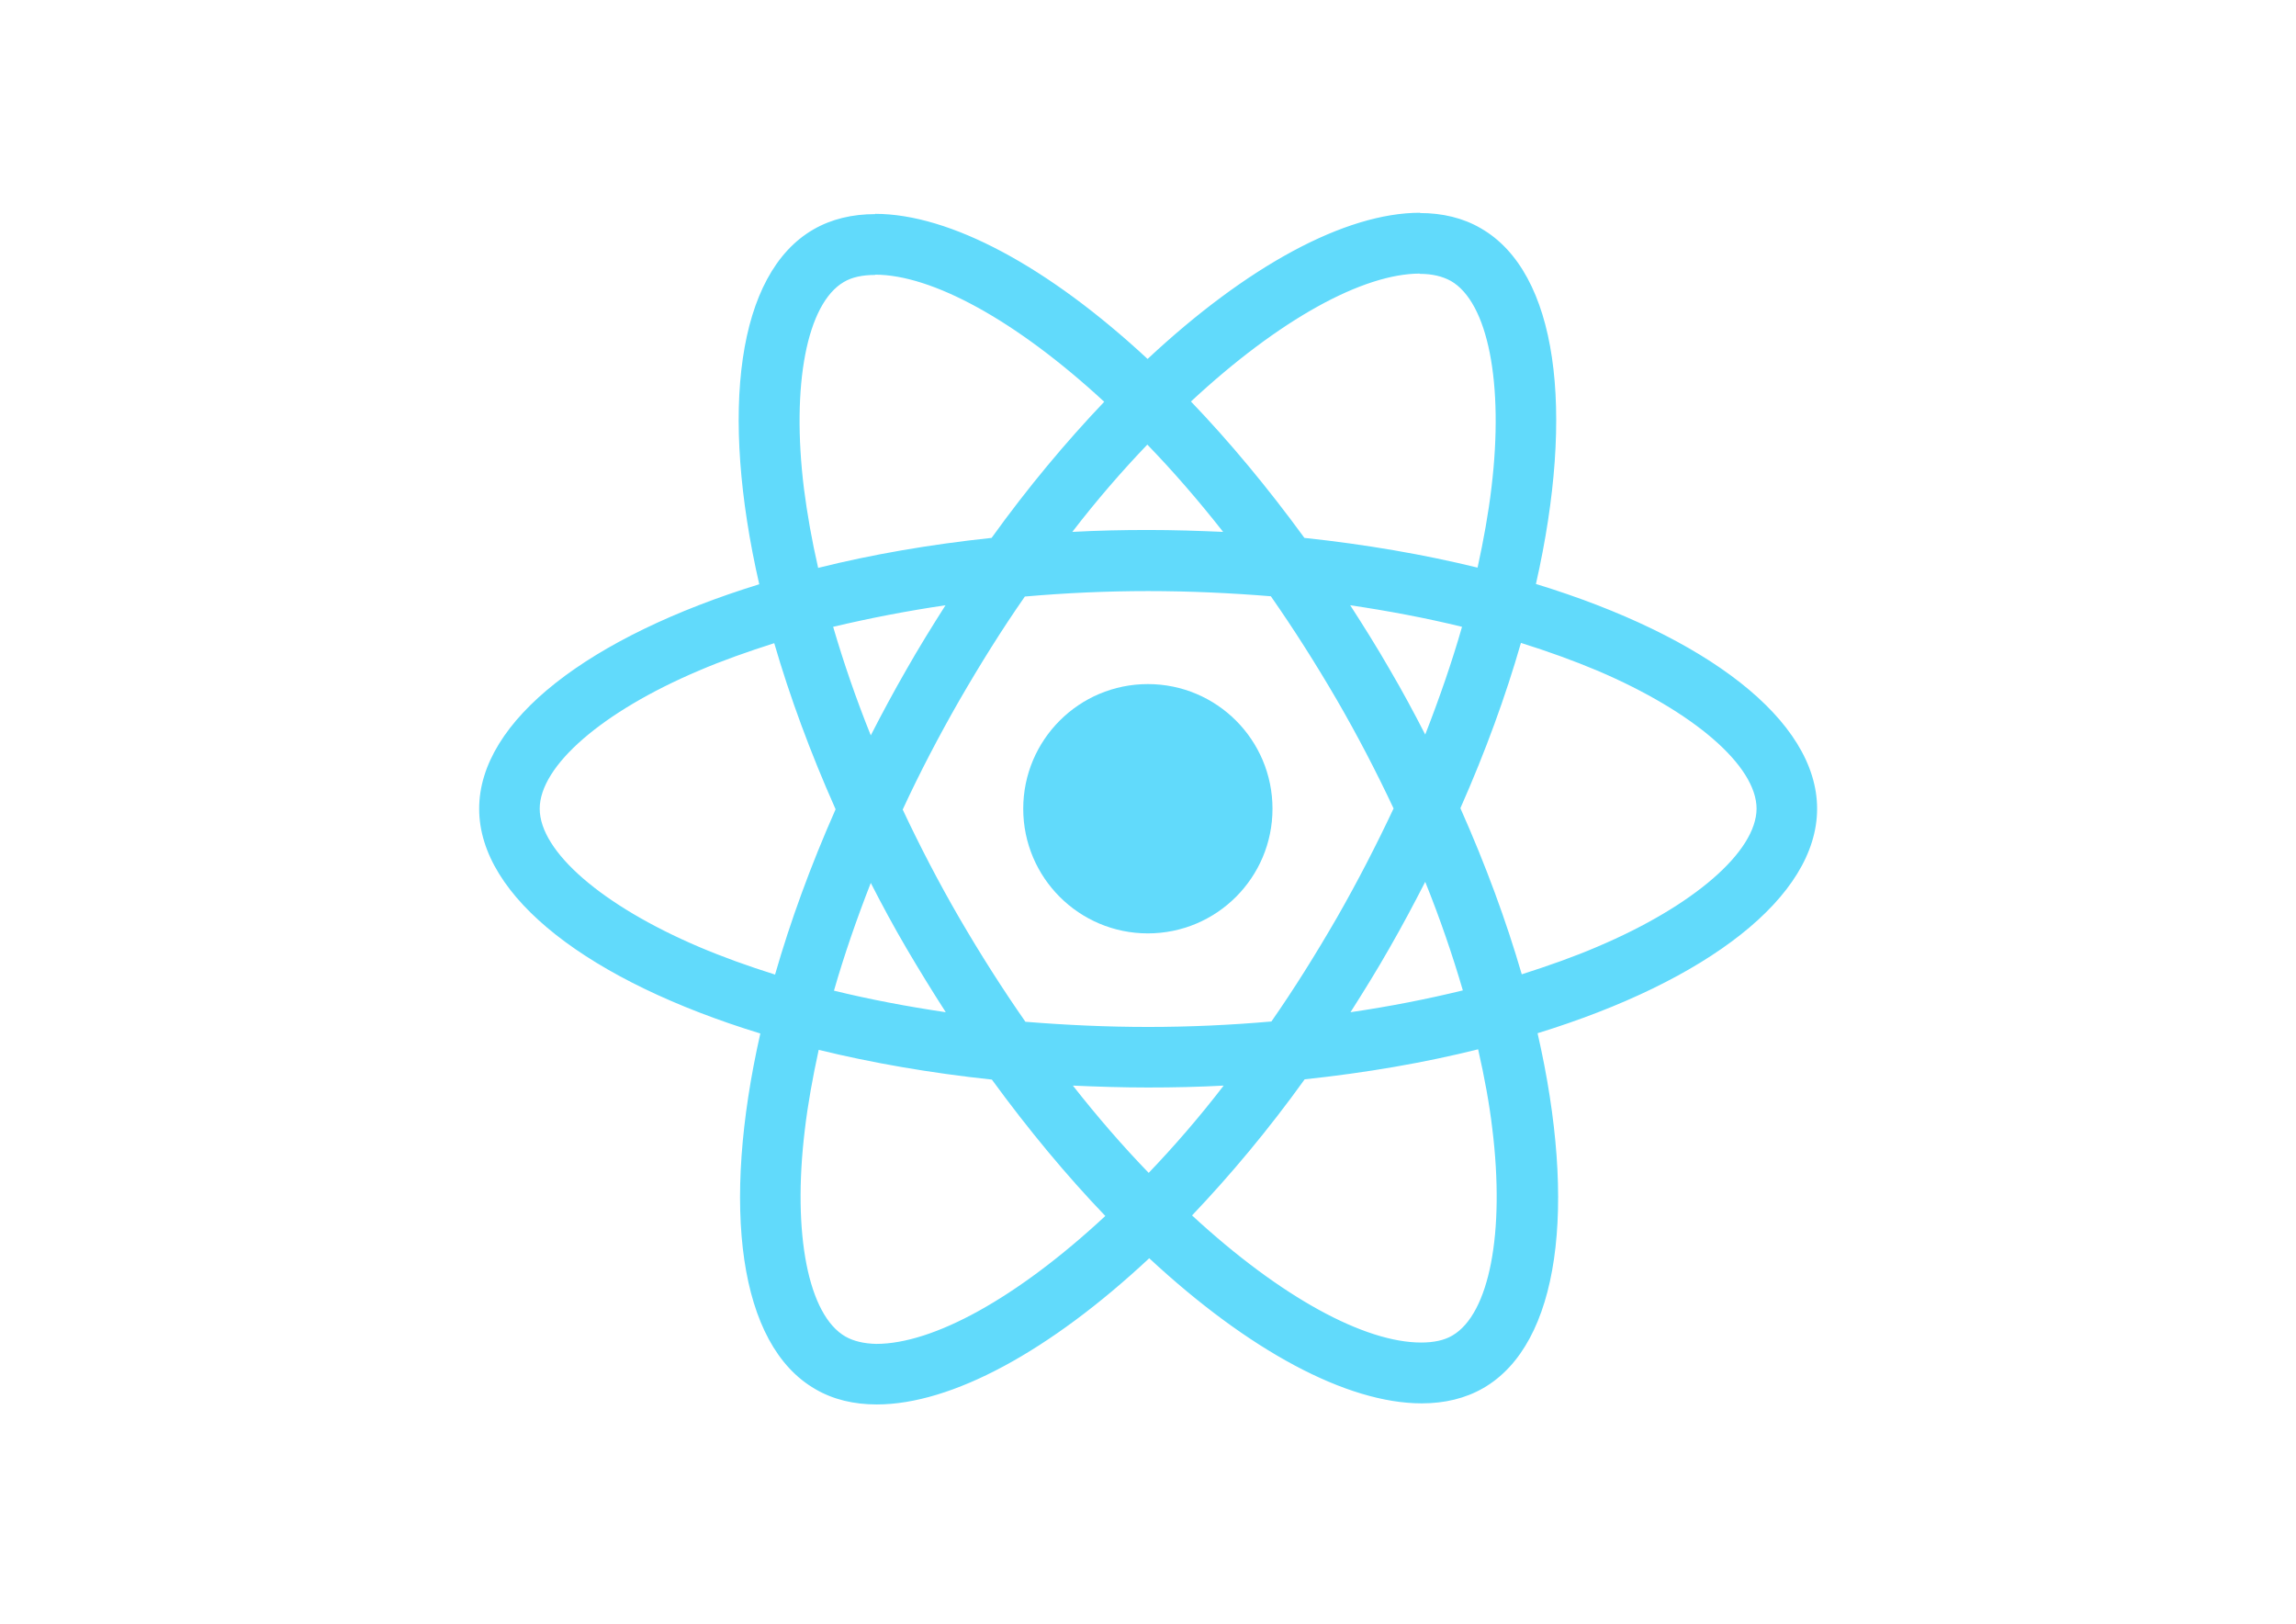
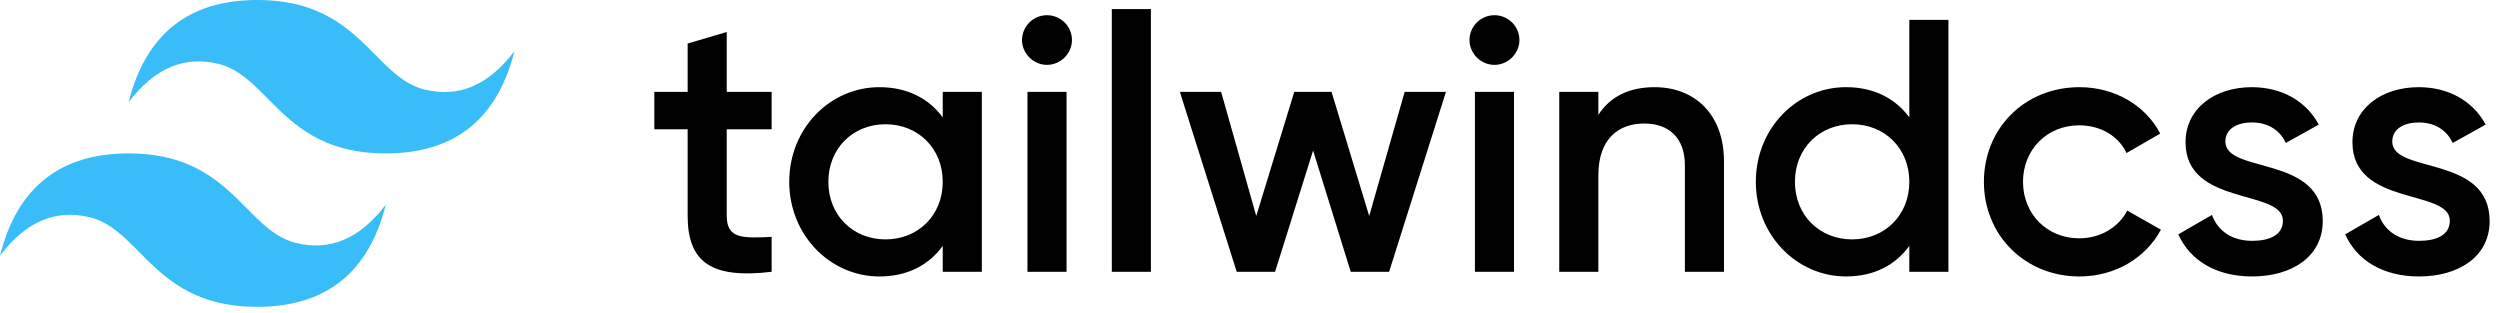
- <svg xmlns="http://www.w3.org/2000/svg" viewBox="0 0 841.9 595.3">
-   <g fill="#61DAFB">
-     <path d="M666.3 296.5c0-32.5-40.7-63.3-103.1-82.4 14.4-63.6 8-114.2-20.2-130.4-6.5-3.8-14.1-5.6-22.4-5.6v22.3c4.6 0 8.3.9 11.4 2.6 13.6 7.8 19.5 37.5 14.9 75.7-1.1 9.4-2.9 19.3-5.1 29.4-19.6-4.8-41-8.5-63.5-10.9-13.5-18.5-27.5-35.3-41.6-50 32.6-30.3 63.2-46.9 84-46.9V78c-27.5 0-63.5 19.6-99.9 53.6-36.4-33.8-72.4-53.2-99.9-53.2v22.3c20.7 0 51.4 16.5 84 46.6-14 14.7-28 31.4-41.3 49.9-22.6 2.4-44 6.1-63.6 11-2.3-10-4-19.7-5.2-29-4.7-38.2 1.1-67.9 14.6-75.8 3-1.8 6.9-2.6 11.5-2.6V78.5c-8.4 0-16 1.8-22.6 5.6-28.1 16.2-34.4 66.7-19.9 130.1-62.2 19.2-102.7 49.9-102.7 82.3 0 32.5 40.7 63.3 103.1 82.4-14.4 63.6-8 114.2 20.2 130.4 6.5 3.8 14.1 5.6 22.5 5.6 27.5 0 63.5-19.6 99.9-53.6 36.4 33.8 72.4 53.2 99.9 53.2 8.4 0 16-1.8 22.6-5.6 28.1-16.2 34.4-66.7 19.9-130.1 62-19.1 102.5-49.9 102.5-82.3zm-130.2-66.7c-3.7 12.9-8.3 26.2-13.5 39.5-4.1-8-8.4-16-13.1-24-4.6-8-9.5-15.8-14.4-23.4 14.2 2.1 27.9 4.7 41 7.9zm-45.8 106.5c-7.8 13.5-15.8 26.3-24.1 38.2-14.9 1.3-30 2-45.2 2-15.1 0-30.2-.7-45-1.9-8.3-11.9-16.4-24.6-24.2-38-7.6-13.1-14.5-26.4-20.8-39.8 6.2-13.4 13.2-26.8 20.7-39.9 7.8-13.5 15.8-26.3 24.1-38.2 14.9-1.3 30-2 45.2-2 15.1 0 30.2.7 45 1.9 8.3 11.9 16.4 24.6 24.2 38 7.6 13.1 14.5 26.4 20.8 39.8-6.3 13.4-13.2 26.8-20.7 39.9zm32.3-13c5.4 13.4 10 26.8 13.8 39.8-13.1 3.2-26.9 5.9-41.2 8 4.9-7.7 9.8-15.6 14.4-23.7 4.6-8 8.9-16.1 13-24.1zM421.2 430c-9.3-9.6-18.6-20.3-27.8-32 9 .4 18.2.7 27.5.7 9.4 0 18.7-.2 27.8-.7-9 11.7-18.3 22.4-27.5 32zm-74.4-58.9c-14.2-2.1-27.9-4.7-41-7.9 3.7-12.9 8.3-26.2 13.5-39.5 4.1 8 8.4 16 13.1 24 4.7 8 9.5 15.8 14.4 23.4zM420.7 163c9.3 9.6 18.6 20.3 27.8 32-9-.4-18.2-.7-27.5-.7-9.4 0-18.7.2-27.8.7 9-11.7 18.3-22.4 27.5-32zm-74 58.9c-4.9 7.7-9.8 15.6-14.4 23.7-4.6 8-8.9 16-13 24-5.4-13.4-10-26.8-13.8-39.8 13.1-3.1 26.9-5.8 41.2-7.9zm-90.5 125.2c-35.4-15.1-58.3-34.9-58.3-50.6 0-15.7 22.9-35.6 58.3-50.6 8.6-3.7 18-7 27.7-10.1 5.7 19.6 13.2 40 22.5 60.9-9.2 20.8-16.6 41.1-22.2 60.6-9.9-3.1-19.3-6.5-28-10.2zM310 490c-13.6-7.8-19.5-37.5-14.9-75.7 1.1-9.4 2.9-19.3 5.1-29.4 19.6 4.8 41 8.5 63.5 10.9 13.5 18.5 27.5 35.3 41.6 50-32.6 30.3-63.2 46.9-84 46.9-4.5-.1-8.3-1-11.3-2.7zm237.2-76.2c4.7 38.2-1.1 67.9-14.6 75.8-3 1.8-6.9 2.6-11.5 2.6-20.7 0-51.4-16.5-84-46.6 14-14.7 28-31.4 41.3-49.9 22.6-2.4 44-6.1 63.6-11 2.3 10.1 4.1 19.8 5.2 29.1zm38.5-66.7c-8.6 3.7-18 7-27.7 10.1-5.7-19.6-13.2-40-22.5-60.9 9.2-20.8 16.6-41.1 22.2-60.6 9.9 3.1 19.3 6.5 28.1 10.2 35.4 15.1 58.3 34.9 58.3 50.6-.1 15.7-23 35.6-58.4 50.6zM320.8 78.4z" />
-     <circle cx="420.9" cy="296.5" r="45.7" />
-     <path d="M520.5 78.1z" />
-   </g>
+ <svg viewBox="0 0 248 31" class="text-slate-900 dark:text-white w-auto h-5">
+   <path fill-rule="evenodd" clip-rule="evenodd" d="M25.517 0C18.712 0 14.46 3.382 12.758 10.146c2.552-3.382 5.529-4.65 8.931-3.805 1.941.482 3.329 1.882 4.864 3.432 2.502 2.524 5.398 5.445 11.722 5.445 6.804 0 11.057-3.382 12.758-10.145-2.551 3.382-5.528 4.65-8.93 3.804-1.942-.482-3.33-1.882-4.865-3.431C34.736 2.92 31.841 0 25.517 0zM12.758 15.218C5.954 15.218 1.701 18.6 0 25.364c2.552-3.382 5.529-4.65 8.93-3.805 1.942.482 3.33 1.882 4.865 3.432 2.502 2.524 5.397 5.445 11.722 5.445 6.804 0 11.057-3.381 12.758-10.145-2.552 3.382-5.529 4.65-8.931 3.805-1.941-.483-3.329-1.883-4.864-3.432-2.502-2.524-5.398-5.446-11.722-5.446z" fill="#38bdf8" />
+   <path fill-rule="evenodd" clip-rule="evenodd" d="M76.546 12.825h-4.453v8.567c0 2.285 1.508 2.249 4.453 2.106v3.463c-5.962.714-8.332-.928-8.332-5.569v-8.567H64.91V9.112h3.304V4.318l3.879-1.143v5.937h4.453v3.713zM93.52 9.112h3.878v17.849h-3.878v-2.57c-1.365 1.891-3.484 3.034-6.285 3.034-4.884 0-8.942-4.105-8.942-9.389 0-5.318 4.058-9.388 8.942-9.388 2.801 0 4.92 1.142 6.285 2.999V9.112zm-5.674 14.636c3.232 0 5.674-2.392 5.674-5.712s-2.442-5.711-5.674-5.711-5.674 2.392-5.674 5.711c0 3.32 2.442 5.712 5.674 5.712zm16.016-17.313c-1.364 0-2.477-1.142-2.477-2.463a2.475 2.475 0 012.477-2.463 2.475 2.475 0 012.478 2.463c0 1.32-1.113 2.463-2.478 2.463zm-1.939 20.526V9.112h3.879v17.849h-3.879zm8.368 0V.9h3.878v26.06h-3.878zm29.053-17.849h4.094l-5.638 17.849h-3.807l-3.735-12.03-3.771 12.03h-3.806l-5.639-17.849h4.094l3.484 12.315 3.771-12.315h3.699l3.734 12.315 3.52-12.315zm8.906-2.677c-1.365 0-2.478-1.142-2.478-2.463a2.475 2.475 0 012.478-2.463 2.475 2.475 0 012.478 2.463c0 1.32-1.113 2.463-2.478 2.463zm-1.939 20.526V9.112h3.878v17.849h-3.878zm17.812-18.313c4.022 0 6.895 2.713 6.895 7.354V26.96h-3.878V16.394c0-2.713-1.58-4.14-4.022-4.14-2.55 0-4.561 1.499-4.561 5.14v9.567h-3.879V9.112h3.879v2.285c1.185-1.856 3.124-2.749 5.566-2.749zm25.282-6.675h3.879V26.96h-3.879v-2.57c-1.364 1.892-3.483 3.034-6.284 3.034-4.884 0-8.942-4.105-8.942-9.389 0-5.318 4.058-9.388 8.942-9.388 2.801 0 4.92 1.142 6.284 2.999V1.973zm-5.674 21.775c3.232 0 5.674-2.392 5.674-5.712s-2.442-5.711-5.674-5.711-5.674 2.392-5.674 5.711c0 3.32 2.442 5.712 5.674 5.712zm22.553 3.677c-5.423 0-9.481-4.105-9.481-9.389 0-5.318 4.058-9.388 9.481-9.388 3.519 0 6.572 1.82 8.008 4.605l-3.34 1.928c-.79-1.678-2.549-2.749-4.704-2.749-3.16 0-5.566 2.392-5.566 5.604 0 3.213 2.406 5.605 5.566 5.605 2.155 0 3.914-1.107 4.776-2.749l3.34 1.892c-1.508 2.82-4.561 4.64-8.08 4.64zm14.472-13.387c0 3.249 9.661 1.285 9.661 7.89 0 3.57-3.125 5.497-7.003 5.497-3.591 0-6.177-1.607-7.326-4.177l3.34-1.927c.574 1.606 2.011 2.57 3.986 2.57 1.724 0 3.052-.571 3.052-2 0-3.176-9.66-1.391-9.66-7.781 0-3.356 2.909-5.462 6.572-5.462 2.945 0 5.387 1.357 6.644 3.713l-3.268 1.82c-.647-1.392-1.904-2.035-3.376-2.035-1.401 0-2.622.607-2.622 1.892zm16.556 0c0 3.249 9.66 1.285 9.66 7.89 0 3.57-3.124 5.497-7.003 5.497-3.591 0-6.176-1.607-7.326-4.177l3.34-1.927c.575 1.606 2.011 2.57 3.986 2.57 1.724 0 3.053-.571 3.053-2 0-3.176-9.66-1.391-9.66-7.781 0-3.356 2.908-5.462 6.572-5.462 2.944 0 5.386 1.357 6.643 3.713l-3.268 1.82c-.646-1.392-1.903-2.035-3.375-2.035-1.401 0-2.622.607-2.622 1.892z" fill="currentColor" />
</svg>
